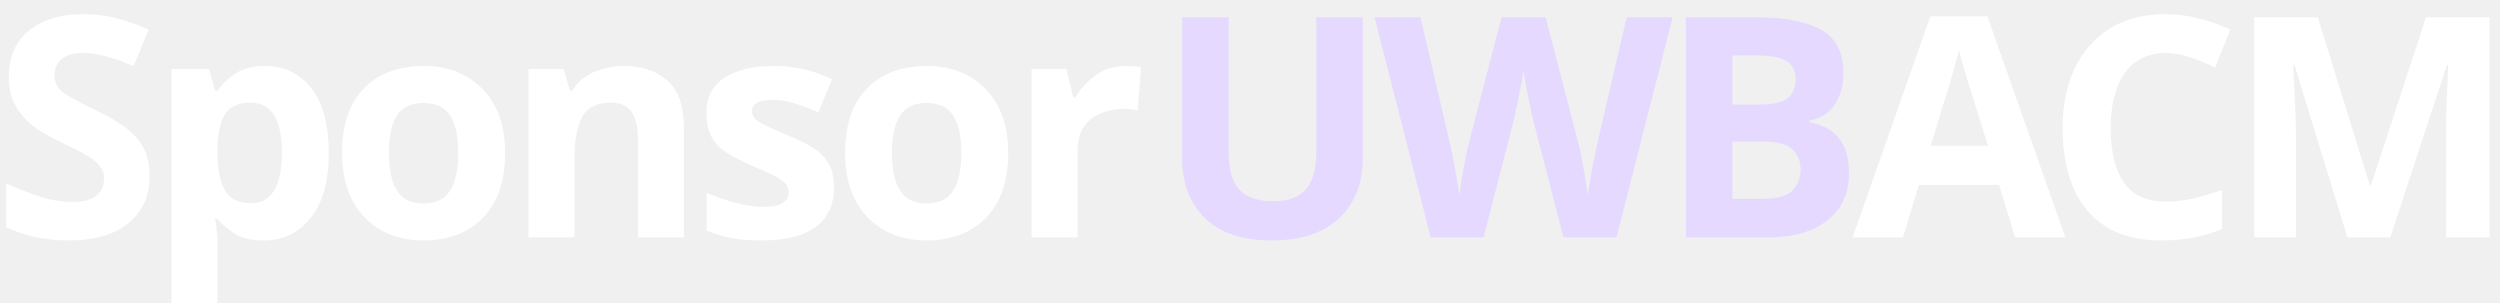
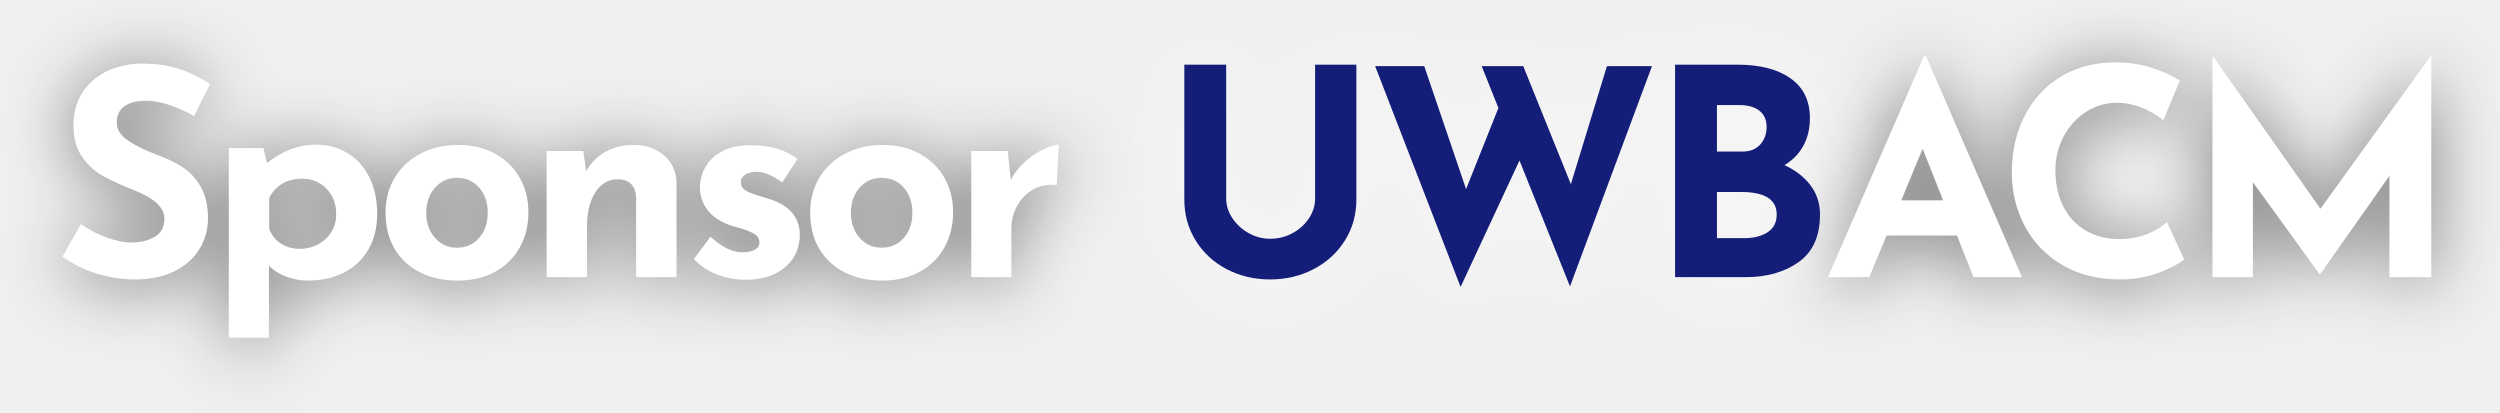
- <svg xmlns="http://www.w3.org/2000/svg" width="811px" height="98px" viewBox="0 0 811 98" version="1.1">
-   <defs />
-   <g id="Page-1" stroke="none" stroke-width="1" fill="none" fill-rule="evenodd" font-family="JosefinSans-Bold, Josefin Sans" font-size="100" font-weight="bold" letter-spacing="-4.7">
-     <g id="Desktop-HD" transform="translate(-303, -164)">
-       <g id="Group" transform="translate(300, 146)">
-         <text id="Sponsor" fill="#FFFFFF">
-           <tspan x="0.45" y="95">Sponsor</tspan>
-         </text>
-         <text id="UWBACM">
-           <tspan x="378" y="95" fill="#E6D9FF">UWB</tspan>
-           <tspan x="604" y="95" fill="#FFFFFF">ACM</tspan>
-         </text>
+ <svg xmlns="http://www.w3.org/2000/svg" xmlns:xlink="http://www.w3.org/1999/xlink" width="866px" height="143px" viewBox="0 0 866 143" version="1.1">
+   <defs>
+     <path d="M46.25,39.2 C39.85,35.667 34.283,33.9 29.55,33.9 C26.35,33.9 23.867,34.533 22.1,35.8 C20.333,37.067 19.45,38.967 19.45,41.5 C19.45,43.833 20.733,45.883 23.3,47.65 C25.867,49.417 29.283,51.1 33.55,52.7 C37.017,53.967 39.983,55.417 42.45,57.05 C44.917,58.683 46.967,60.933 48.6,63.8 C50.233,66.667 51.05,70.3 51.05,74.7 C51.05,78.5 50.067,82.017 48.1,85.25 C46.133,88.483 43.25,91.05 39.45,92.95 C35.65,94.85 31.117,95.8 25.85,95.8 C21.45,95.8 17.083,95.15 12.75,93.85 C8.417,92.55 4.383,90.567 0.65,87.9 L7.05,76.6 C9.583,78.467 12.483,80 15.75,81.2 C19.017,82.4 21.95,83 24.55,83 C27.617,83 30.283,82.35 32.55,81.05 C34.817,79.75 35.95,77.633 35.95,74.7 C35.95,70.9 32.383,67.6 25.25,64.8 C21.05,63.133 17.55,61.533 14.75,60 C11.95,58.467 9.533,56.267 7.5,53.4 C5.467,50.533 4.45,46.933 4.45,42.6 C4.45,36.267 6.533,31.167 10.7,27.3 C14.867,23.433 20.417,21.333 27.35,21 C32.817,21 37.383,21.617 41.05,22.85 C44.717,24.083 48.283,25.833 51.75,28.1 L46.25,39.2 Z M88.45,49.1 C92.517,49.1 96.15,50.067 99.35,52 C102.55,53.933 105.067,56.7 106.9,60.3 C108.733,63.9 109.65,68.133 109.65,73 C109.65,77.8 108.633,81.95 106.6,85.45 C104.567,88.95 101.733,91.617 98.1,93.45 C94.467,95.283 90.317,96.2 85.65,96.2 C83.117,96.2 80.633,95.75 78.2,94.85 C75.767,93.95 73.75,92.667 72.15,91 L72.15,116 L58.25,116 L58.25,50.3 L70.25,50.3 L71.45,55.5 C76.783,51.233 82.45,49.1 88.45,49.1 Z M82.85,85.2 C86.317,85.2 89.283,84.067 91.75,81.8 C94.217,79.533 95.45,76.667 95.45,73.2 C95.45,69.6 94.333,66.65 92.1,64.35 C89.867,62.05 87.117,60.9 83.85,60.9 C81.117,60.9 78.8,61.45 76.9,62.55 C75,63.65 73.45,65.3 72.25,67.5 L72.25,78.2 C72.983,80.333 74.3,82.033 76.2,83.3 C78.1,84.567 80.317,85.2 82.85,85.2 Z M112.55,72.6 C112.55,68.133 113.6,64.133 115.7,60.6 C117.8,57.067 120.767,54.283 124.6,52.25 C128.433,50.217 132.783,49.2 137.65,49.2 C142.517,49.2 146.8,50.217 150.5,52.25 C154.2,54.283 157.05,57.067 159.05,60.6 C161.05,64.133 162.05,68.133 162.05,72.6 C162.05,77.067 161.05,81.1 159.05,84.7 C157.05,88.3 154.2,91.117 150.5,93.15 C146.8,95.183 142.45,96.2 137.45,96.2 C132.583,96.2 128.267,95.25 124.5,93.35 C120.733,91.45 117.8,88.733 115.7,85.2 C113.6,81.667 112.55,77.467 112.55,72.6 Z M126.65,72.7 C126.65,76.167 127.65,79.05 129.65,81.35 C131.65,83.65 134.183,84.8 137.25,84.8 C140.45,84.8 143.033,83.667 145,81.4 C146.967,79.133 147.95,76.233 147.95,72.7 C147.95,69.167 146.967,66.267 145,64 C143.033,61.733 140.45,60.6 137.25,60.6 C134.183,60.6 131.65,61.75 129.65,64.05 C127.65,66.35 126.65,69.233 126.65,72.7 Z M198.75,49.2 C202.883,49.2 206.333,50.433 209.1,52.9 C211.867,55.367 213.283,58.5 213.35,62.3 L213.35,95 L199.35,95 L199.35,67.5 C199.15,63.233 197.017,61.1 192.95,61.1 C189.75,61.1 187.183,62.6 185.25,65.6 C183.317,68.6 182.35,72.467 182.35,77.2 L182.35,95 L168.35,95 L168.35,51.3 L181.05,51.3 L182.05,58.3 C183.65,55.433 185.867,53.2 188.7,51.6 C191.533,50 194.883,49.2 198.75,49.2 Z M237.25,95.9 C233.65,95.9 230.283,95.267 227.15,94 C224.017,92.733 221.417,90.967 219.35,88.7 L225.15,81 C229.017,84.6 232.65,86.4 236.05,86.4 C237.85,86.4 239.3,86.117 240.4,85.55 C241.5,84.983 242.05,84.133 242.05,83 C242.05,81.667 241.417,80.65 240.15,79.95 C238.883,79.25 237.467,78.667 235.9,78.2 C234.333,77.733 233.283,77.433 232.75,77.3 C228.95,76.1 226.117,74.317 224.25,71.95 C222.383,69.583 221.45,66.867 221.45,63.8 C221.45,61.467 222.067,59.183 223.3,56.95 C224.533,54.717 226.45,52.883 229.05,51.45 C231.65,50.017 234.883,49.3 238.75,49.3 C242.35,49.3 245.417,49.667 247.95,50.4 C250.483,51.133 252.917,52.333 255.25,54 L249.95,62.2 C248.617,61.133 247.133,60.25 245.5,59.55 C243.867,58.85 242.383,58.5 241.05,58.5 C239.45,58.5 238.15,58.833 237.15,59.5 C236.15,60.167 235.65,60.967 235.65,61.9 C235.583,63.3 236.167,64.35 237.4,65.05 C238.633,65.75 240.55,66.467 243.15,67.2 C243.55,67.333 243.967,67.467 244.4,67.6 C244.833,67.733 245.283,67.867 245.75,68 C252.617,70.267 256.05,74.4 256.05,80.4 C256.05,83.2 255.35,85.767 253.95,88.1 C252.55,90.433 250.433,92.317 247.6,93.75 C244.767,95.183 241.317,95.9 237.25,95.9 Z M259.65,72.6 C259.65,68.133 260.7,64.133 262.8,60.6 C264.9,57.067 267.867,54.283 271.7,52.25 C275.533,50.217 279.883,49.2 284.75,49.2 C289.617,49.2 293.9,50.217 297.6,52.25 C301.3,54.283 304.15,57.067 306.15,60.6 C308.15,64.133 309.15,68.133 309.15,72.6 C309.15,77.067 308.15,81.1 306.15,84.7 C304.15,88.3 301.3,91.117 297.6,93.15 C293.9,95.183 289.55,96.2 284.55,96.2 C279.683,96.2 275.367,95.25 271.6,93.35 C267.833,91.45 264.9,88.733 262.8,85.2 C260.7,81.667 259.65,77.467 259.65,72.6 Z M273.75,72.7 C273.75,76.167 274.75,79.05 276.75,81.35 C278.75,83.65 281.283,84.8 284.35,84.8 C287.55,84.8 290.133,83.667 292.1,81.4 C294.067,79.133 295.05,76.233 295.05,72.7 C295.05,69.167 294.067,66.267 292.1,64 C290.133,61.733 287.55,60.6 284.35,60.6 C281.283,60.6 278.75,61.75 276.75,64.05 C274.75,66.35 273.75,69.233 273.75,72.7 Z M329.15,61.3 C330.35,58.967 332,56.867 334.1,55 C336.2,53.133 338.35,51.683 340.55,50.65 C342.75,49.617 344.483,49.1 345.75,49.1 L345.05,63.1 C344.65,63.033 344.083,63 343.35,63 C340.55,63 338.083,63.733 335.95,65.2 C333.817,66.667 332.183,68.55 331.05,70.85 C329.917,73.15 329.35,75.5 329.35,77.9 L329.35,95 L315.45,95 L315.45,51.3 L328.05,51.3 L329.15,61.3 Z" id="path-1" />
+     <filter x="-10.7%" y="-36.8%" width="121.4%" height="177.9%" filterUnits="objectBoundingBox" id="filter-2">
+       <feOffset dx="0" dy="2" in="SourceAlpha" result="shadowOffsetOuter1" />
+       <feGaussianBlur stdDeviation="12" in="shadowOffsetOuter1" result="shadowBlurOuter1" />
+       <feColorMatrix values="0 0 0 0 0   0 0 0 0 0   0 0 0 0 0  0 0 0 0.5 0" type="matrix" in="shadowBlurOuter1" />
+     </filter>
+     <path d="M656.9,80.6 L632.5,80.6 L626.5,95 L612.2,95 L645.4,18.5 L646.2,18.5 L679.4,95 L662.6,95 L656.9,80.6 Z M652.1,68.4 L645,50.5 L637.6,68.4 L652.1,68.4 Z M735.6,88.9 C733.733,90.433 730.767,91.967 726.7,93.5 C722.633,95.033 718.2,95.8 713.4,95.8 C705.733,95.8 699.067,94.133 693.4,90.8 C687.733,87.467 683.4,82.983 680.4,77.35 C677.4,71.717 675.9,65.533 675.9,58.8 C675.9,51.4 677.4,44.8 680.4,39 C683.4,33.2 687.6,28.683 693,25.45 C698.4,22.217 704.633,20.6 711.7,20.6 C716.167,20.6 720.3,21.2 724.1,22.4 C727.9,23.6 731.233,25.1 734.1,26.9 L728.4,40.6 C723.133,36.6 717.733,34.6 712.2,34.6 C708.467,34.6 704.967,35.633 701.7,37.7 C698.433,39.767 695.833,42.583 693.9,46.15 C691.967,49.717 691,53.667 691,58 C691,62.733 691.9,66.883 693.7,70.45 C695.5,74.017 698.067,76.8 701.4,78.8 C704.733,80.8 708.633,81.8 713.1,81.8 C716.7,81.8 719.933,81.217 722.8,80.05 C725.667,78.883 727.933,77.5 729.6,75.9 L735.6,88.9 Z M821.2,18.4 L821.2,95 L806.7,95 L806.7,59.9 L782.7,94 L782.5,94 L759.4,62.1 L759.4,95 L745.4,95 L745.4,18.4 L745.5,18.4 L782.8,71.3 L821,18.4 L821.2,18.4 Z" id="path-3" />
+     <filter x="-17.7%" y="-45.2%" width="135.4%" height="195.6%" filterUnits="objectBoundingBox" id="filter-4">
+       <feOffset dx="0" dy="2" in="SourceAlpha" result="shadowOffsetOuter1" />
+       <feGaussianBlur stdDeviation="12" in="shadowOffsetOuter1" result="shadowBlurOuter1" />
+       <feColorMatrix values="0 0 0 0 0   0 0 0 0 0   0 0 0 0 0  0 0 0 0.5 0" type="matrix" in="shadowBlurOuter1" />
+     </filter>
+     <path d="M403.75,67.8 C403.75,70.133 404.45,72.367 405.85,74.5 C407.25,76.633 409.117,78.367 411.45,79.7 C413.783,81.033 416.283,81.7 418.95,81.7 C421.817,81.7 424.45,81.033 426.85,79.7 C429.25,78.367 431.133,76.633 432.5,74.5 C433.867,72.367 434.55,70.133 434.55,67.8 L434.55,21.4 L448.85,21.4 L448.85,68.1 C448.85,73.367 447.517,78.117 444.85,82.35 C442.183,86.583 438.567,89.883 434,92.25 C429.433,94.617 424.417,95.8 418.95,95.8 C413.483,95.8 408.483,94.617 403.95,92.25 C399.417,89.883 395.833,86.583 393.2,82.35 C390.567,78.117 389.25,73.367 389.25,68.1 L389.25,21.4 L403.75,21.4 L403.75,67.8 Z M522.85,98.2 L505.35,54.6 L484.95,98.4 L455.35,21.9 L472.35,21.9 L486.85,64.5 L498.05,36.4 L492.25,21.9 L506.65,21.9 L523.15,62.8 L535.65,21.9 L551.25,21.9 L522.85,98.2 Z M597.15,56.2 C601.017,58 604.033,60.35 606.2,63.25 C608.367,66.15 609.45,69.5 609.45,73.3 C609.45,80.767 607,86.25 602.1,89.75 C597.2,93.25 591.083,95 583.75,95 L559.25,95 L559.25,21.4 L580.85,21.4 C588.65,21.4 594.783,22.983 599.25,26.15 C603.717,29.317 605.95,33.9 605.95,39.9 C605.95,43.567 605.183,46.783 603.65,49.55 C602.117,52.317 599.95,54.533 597.15,56.2 Z M573.75,51.5 L582.55,51.5 C585.217,51.5 587.283,50.683 588.75,49.05 C590.217,47.417 590.95,45.4 590.95,43 C590.95,40.533 590.117,38.65 588.45,37.35 C586.783,36.05 584.483,35.4 581.55,35.4 L573.75,35.4 L573.75,51.5 Z M583.05,81.5 C586.45,81.5 589.2,80.817 591.3,79.45 C593.4,78.083 594.45,76.033 594.45,73.3 C594.45,68.1 590.317,65.5 582.05,65.5 L573.75,65.5 L573.75,81.5 L583.05,81.5 Z" id="path-5" />
+     <filter x="-16.8%" y="-45.5%" width="133.6%" height="196.1%" filterUnits="objectBoundingBox" id="filter-6">
+       <feOffset dx="0" dy="2" in="SourceAlpha" result="shadowOffsetOuter1" />
+       <feGaussianBlur stdDeviation="12" in="shadowOffsetOuter1" result="shadowBlurOuter1" />
+       <feColorMatrix values="0 0 0 0 1   0 0 0 0 1   0 0 0 0 1  0 0 0 0.5 0" type="matrix" in="shadowBlurOuter1" />
+     </filter>
+   </defs>
+   <g id="Page-1" stroke="none" stroke-width="1" fill="none" fill-rule="evenodd">
+     <g id="Desktop-HD" transform="translate(-276, -145)">
+       <g id="Group-2">
+         <g id="Group" transform="translate(297, 146)">
+           <g id="Sponsor">
+             <use fill="black" fill-opacity="1" filter="url(#filter-2)" xlink:href="#path-1" />
+             <use fill="#FFFFFF" fill-rule="evenodd" xlink:href="#path-1" />
+           </g>
+           <g id="ACM">
+             <use fill="black" fill-opacity="1" filter="url(#filter-4)" xlink:href="#path-3" />
+             <use fill="#FFFFFF" fill-rule="evenodd" xlink:href="#path-3" />
+           </g>
+           <g id="UWB">
+             <use fill="black" fill-opacity="1" filter="url(#filter-6)" xlink:href="#path-5" />
+             <use fill="#141D78" fill-rule="evenodd" xlink:href="#path-5" />
+           </g>
+         </g>
      </g>
    </g>
  </g>
</svg>
